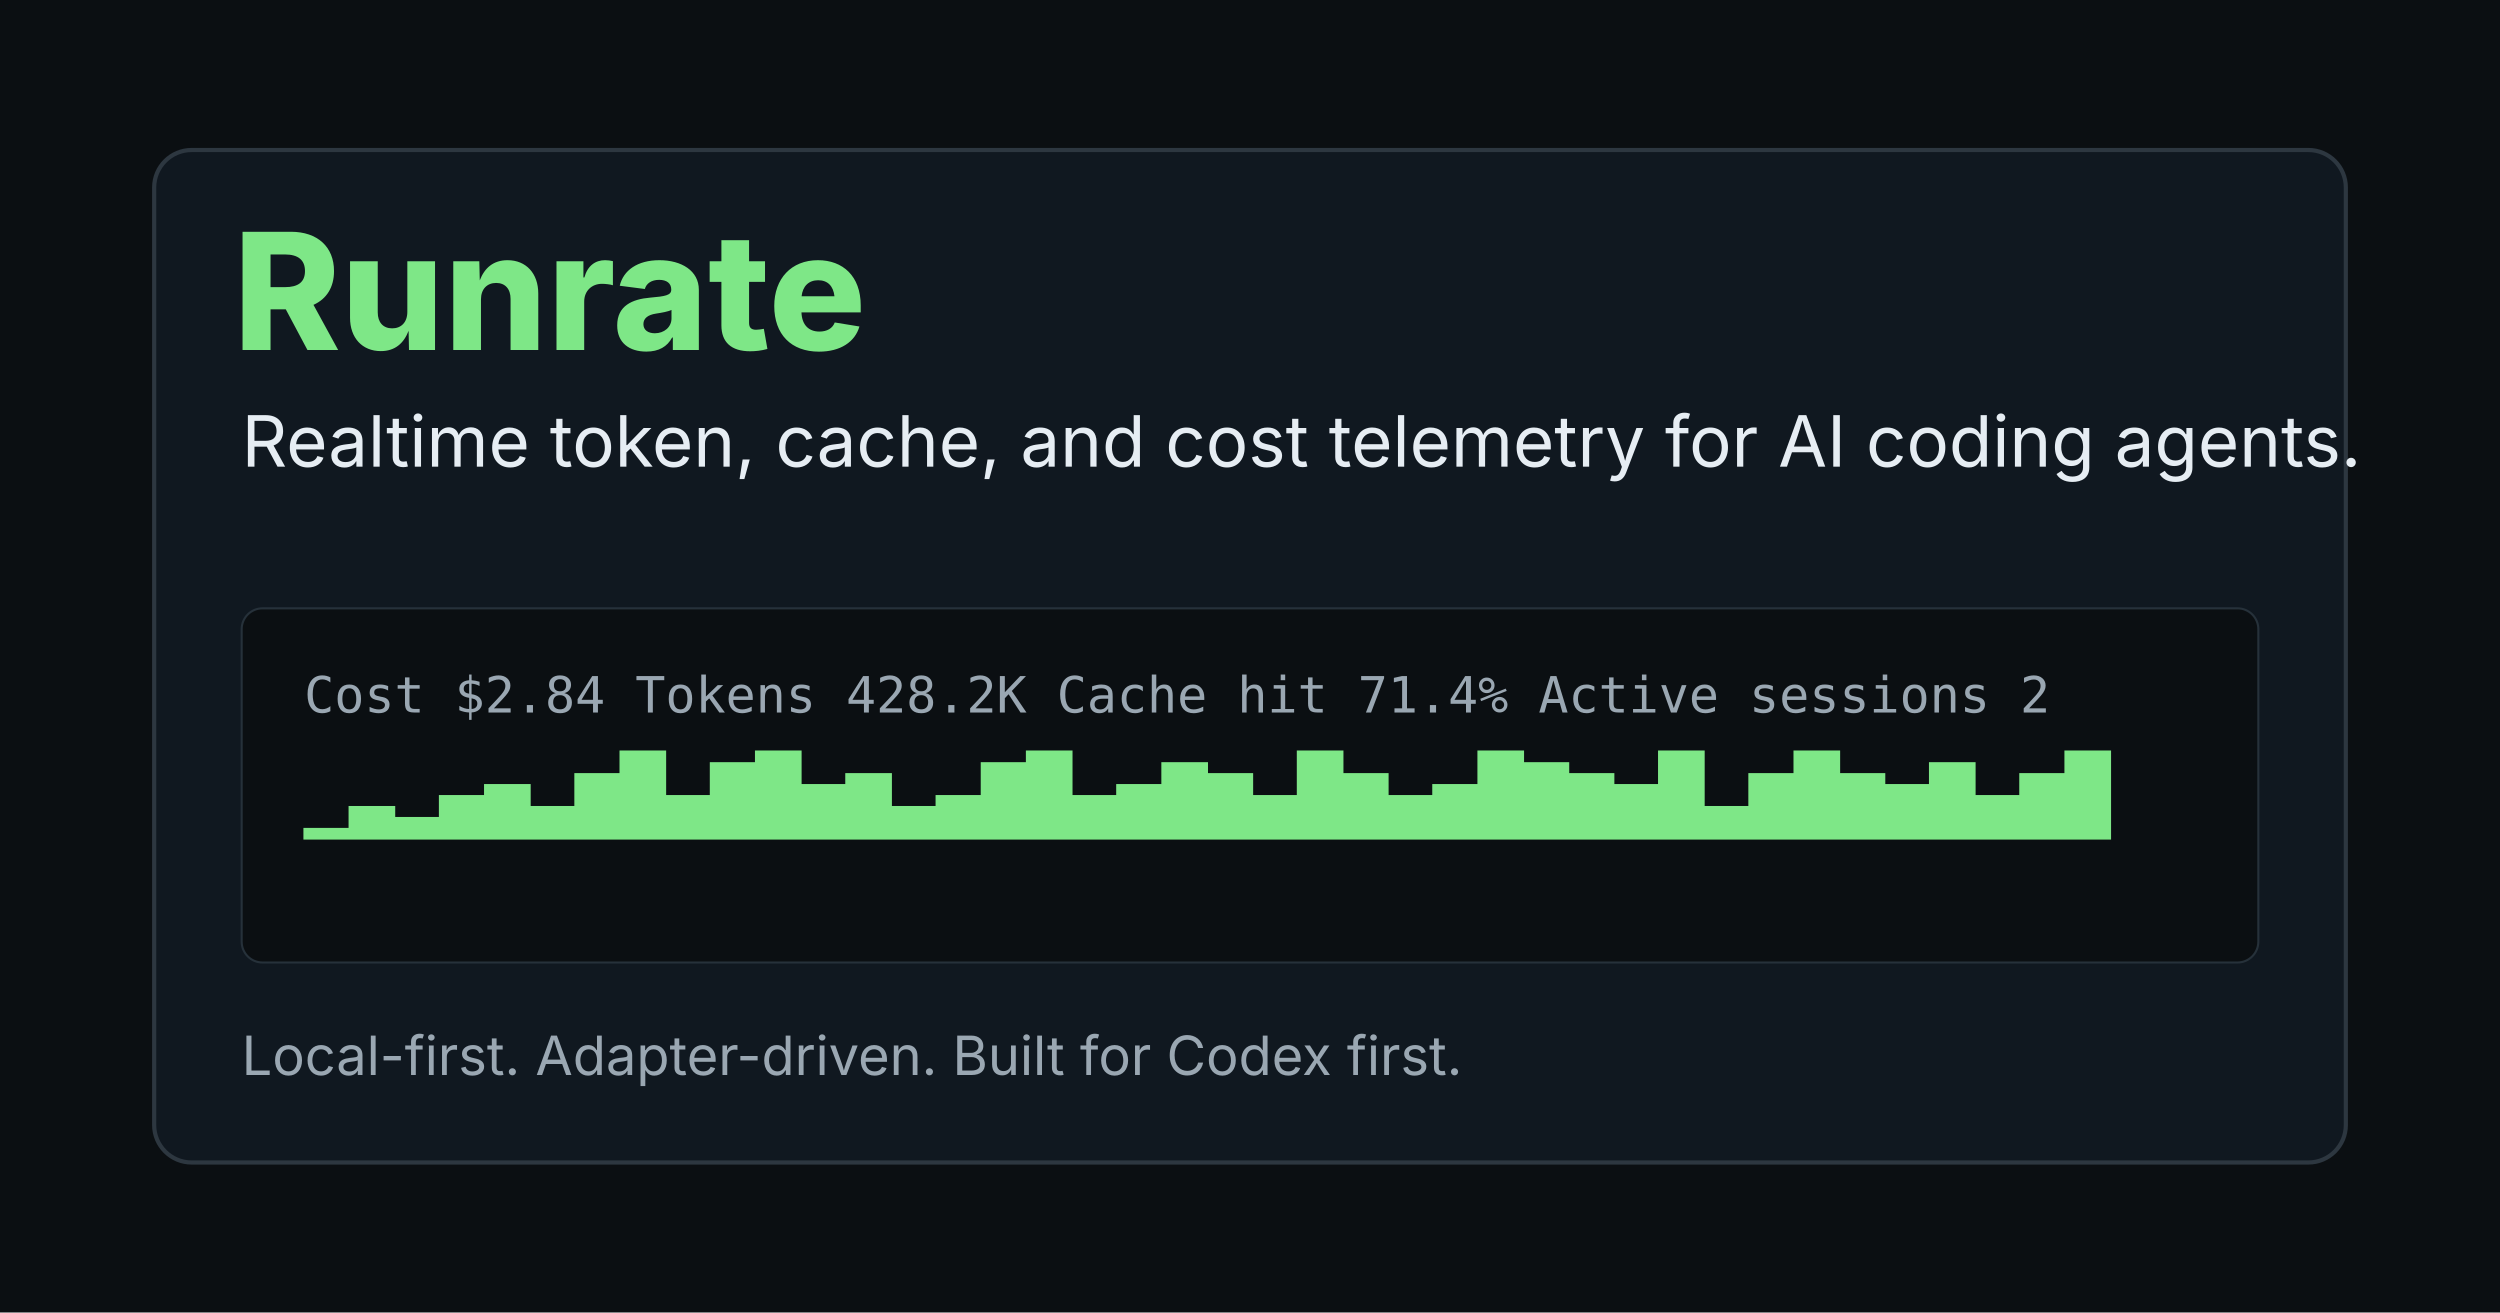
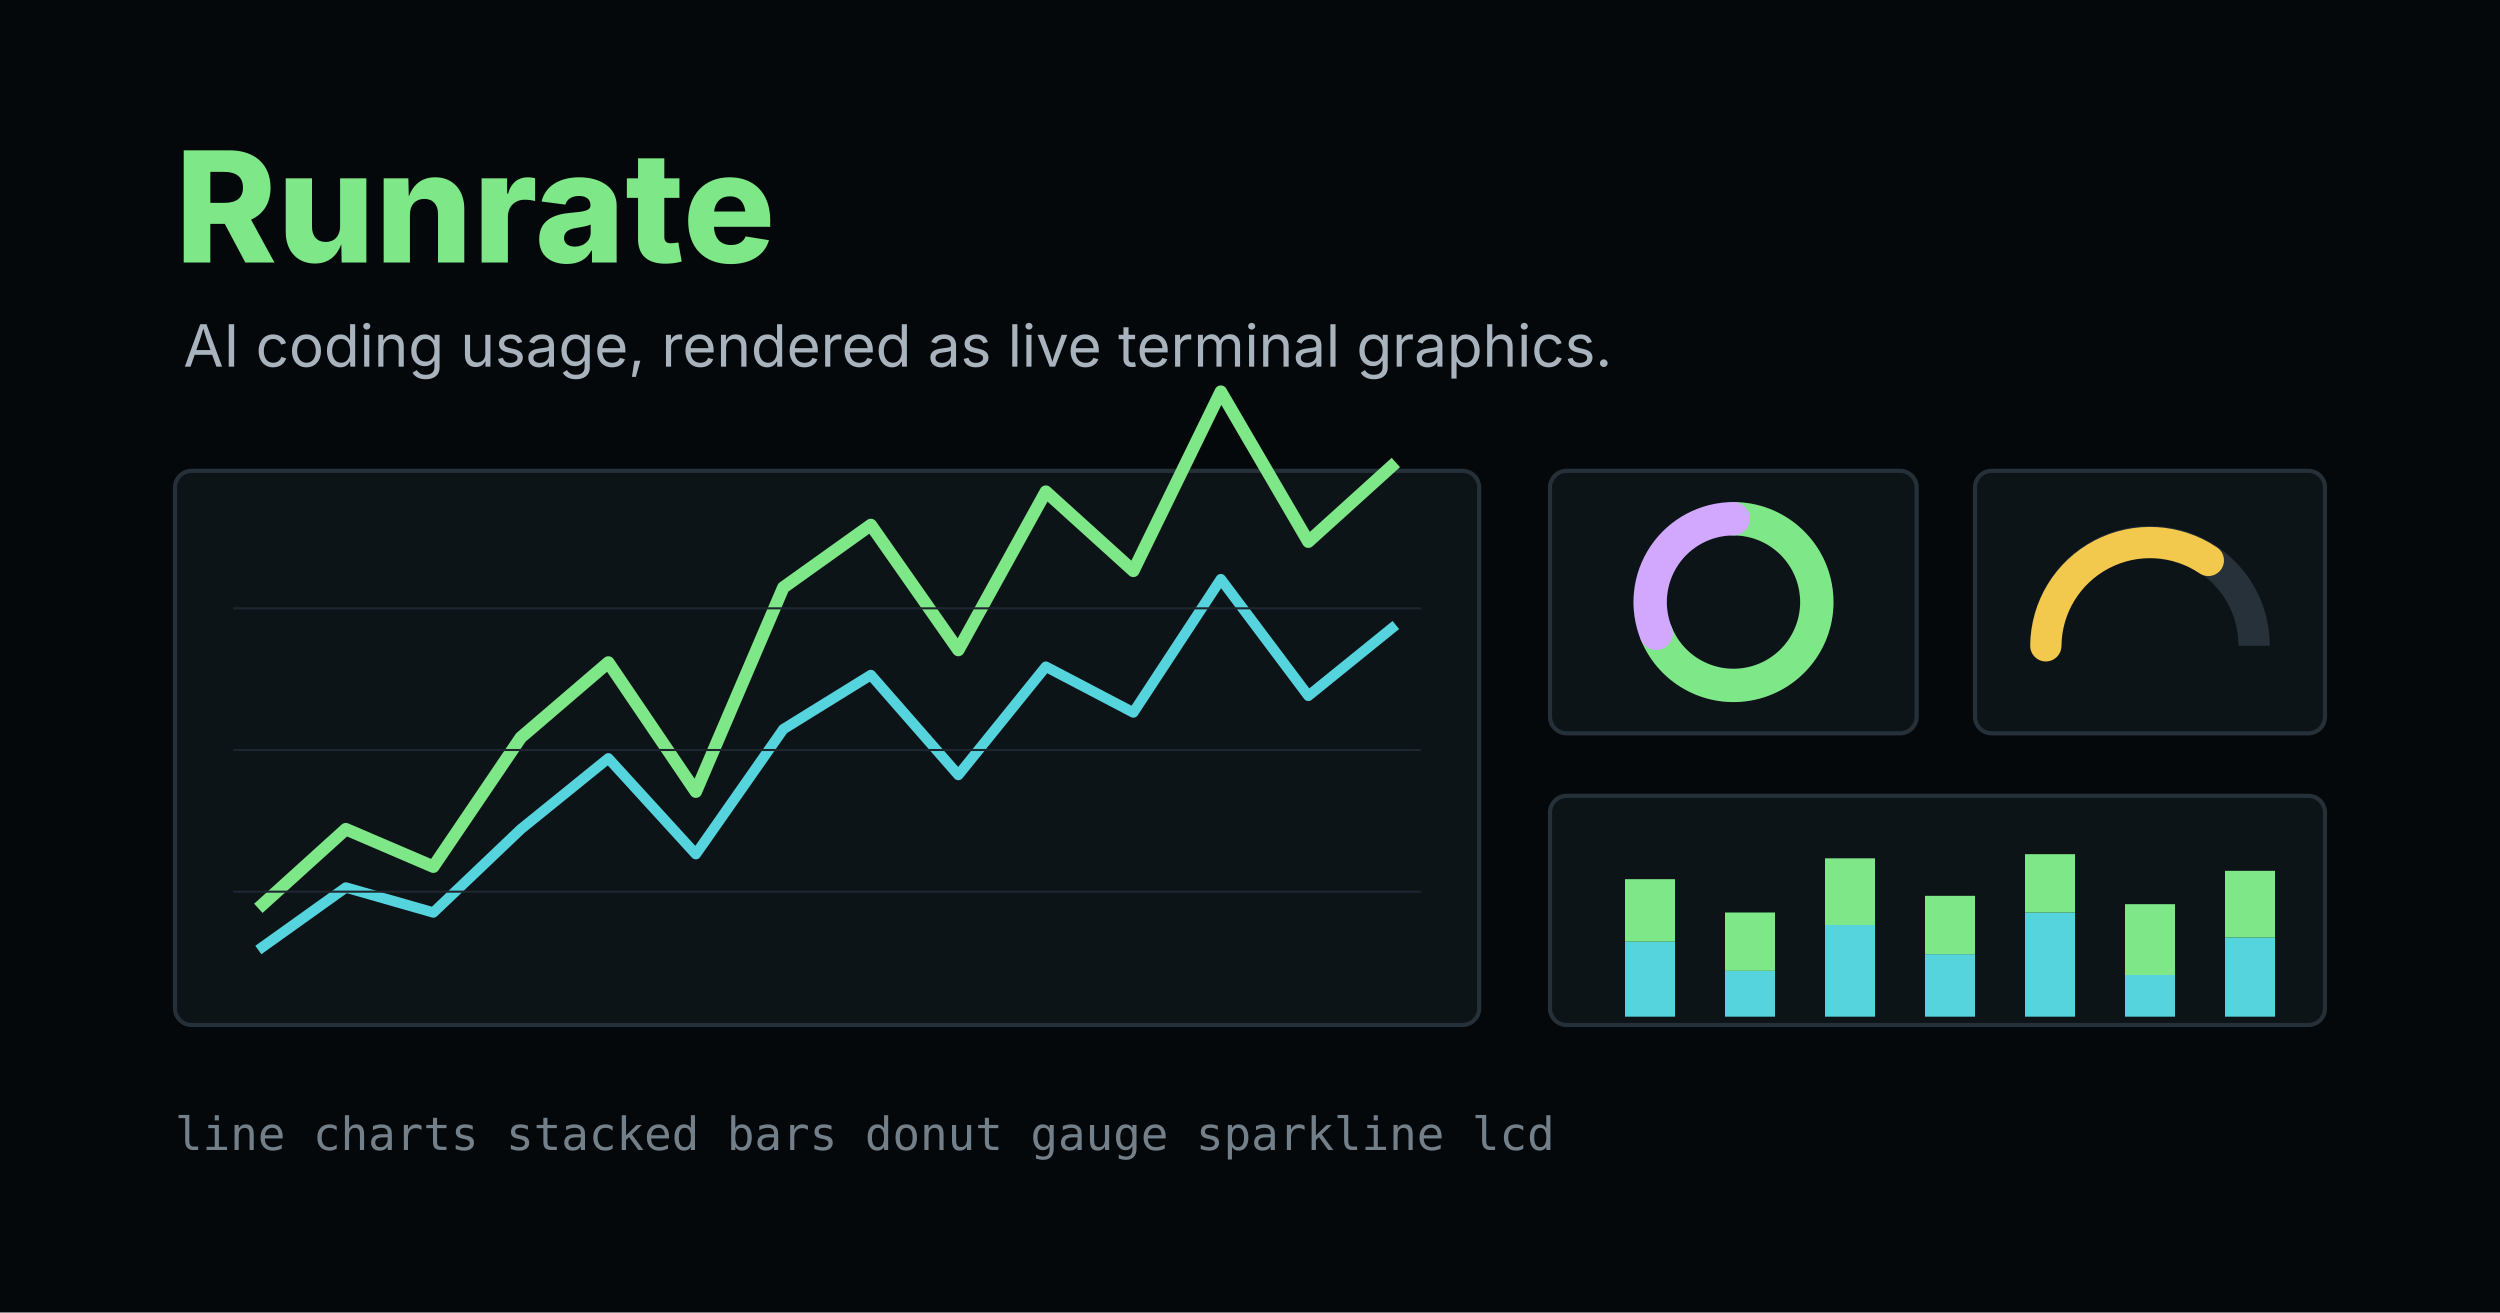
<svg xmlns="http://www.w3.org/2000/svg" width="1200" height="630" viewBox="0 0 1200 630" fill="none">
-   <rect width="1200" height="630" fill="#0B0F12" />
-   <rect x="74" y="72" width="1052" height="486" rx="18" fill="#101820" stroke="#2D3740" stroke-width="2" />
-   <text x="112" y="168" fill="#7EE787" font-family="Inter, Arial, sans-serif" font-size="78" font-weight="800">Runrate</text>
-   <text x="116" y="224" fill="#E6EDF3" font-family="Inter, Arial, sans-serif" font-size="34">Realtime token, cache, and cost telemetry for AI coding agents.</text>
-   <g font-family="Menlo, Consolas, monospace">
-     <rect x="116" y="292" width="968" height="170" rx="10" fill="#0B0F12" stroke="#26313A" />
-     <text x="146" y="342" fill="#9AA7B2" font-size="24">Cost $2.84   Tokens 428.2K   Cache hit 71.4%   Active sessions 2</text>
-     <text x="146" y="394" fill="#7EE787" font-size="36">▁▃▂▄▅▃▆█▄▇█▅▆▃▄▇█▄▅▇▆▄█▆▄▅█▇▆▅█▃▆█▆▅▇▄▆█</text>
+   <rect width="1200" height="630" fill="#05080A" />
+   <text x="84" y="126" fill="#7EE787" font-family="Inter, Arial, sans-serif" font-size="74" font-weight="800">Runrate</text>
+   <text x="88" y="176" fill="#A8B3BD" font-family="Inter, Arial, sans-serif" font-size="28">AI coding usage, rendered as live terminal graphics.</text>
+   <rect x="84" y="226" width="626" height="266" rx="8" fill="#0D1418" stroke="#253039" stroke-width="2" />
+   <polyline points="124,436 166,398 208,416 250,354 292,318 334,380 376,282 418,252 460,312 502,236 544,274 586,188 628,260 670,222" stroke="#7EE787" stroke-width="6" fill="none" stroke-linejoin="round" />
+   <polyline points="124,456 166,426 208,438 250,398 292,364 334,410 376,350 418,324 460,372 502,320 544,342 586,278 628,334 670,300" stroke="#56D4DD" stroke-width="5" fill="none" stroke-linejoin="round" />
+   <g stroke="#1D2730">
+     <line x1="112" y1="292" x2="682" y2="292" />
+     <line x1="112" y1="360" x2="682" y2="360" />
+     <line x1="112" y1="428" x2="682" y2="428" />
  </g>
-   <text x="116" y="516" fill="#9AA7B2" font-family="Inter, Arial, sans-serif" font-size="26">Local-first. Adapter-driven. Built for Codex first.</text>
+   <rect x="744" y="226" width="176" height="126" rx="8" fill="#0D1418" stroke="#253039" stroke-width="2" />
+   <circle cx="832" cy="289" r="40" stroke="#26313A" stroke-width="16" />
+   <path d="M832 249a40 40 0 1 1-37 55" stroke="#7EE787" stroke-width="16" stroke-linecap="round" />
+   <path d="M795 304a40 40 0 0 1 37-55" stroke="#D2A8FF" stroke-width="16" stroke-linecap="round" />
+   <rect x="948" y="226" width="168" height="126" rx="8" fill="#0D1418" stroke="#253039" stroke-width="2" />
+   <path d="M982 310a50 50 0 1 1 100 0" stroke="#26313A" stroke-width="15" fill="none" />
+   <path d="M982 310a50 50 0 0 1 78-41" stroke="#F2C94C" stroke-width="15" fill="none" stroke-linecap="round" />
+   <rect x="744" y="382" width="372" height="110" rx="8" fill="#0D1418" stroke="#253039" stroke-width="2" />
+   <g transform="translate(780 410)">
+     <rect x="0" y="42" width="24" height="36" fill="#56D4DD" />
+     <rect x="0" y="12" width="24" height="30" fill="#7EE787" />
+     <rect x="48" y="56" width="24" height="22" fill="#56D4DD" />
+     <rect x="48" y="28" width="24" height="28" fill="#7EE787" />
+     <rect x="96" y="34" width="24" height="44" fill="#56D4DD" />
+     <rect x="96" y="2" width="24" height="32" fill="#7EE787" />
+     <rect x="144" y="48" width="24" height="30" fill="#56D4DD" />
+     <rect x="144" y="20" width="24" height="28" fill="#7EE787" />
+     <rect x="192" y="28" width="24" height="50" fill="#56D4DD" />
+     <rect x="192" y="0" width="24" height="28" fill="#7EE787" />
+     <rect x="240" y="58" width="24" height="20" fill="#56D4DD" />
+     <rect x="240" y="24" width="24" height="34" fill="#7EE787" />
+     <rect x="288" y="40" width="24" height="38" fill="#56D4DD" />
+     <rect x="288" y="8" width="24" height="32" fill="#7EE787" />
+   </g>
+   <text x="84" y="552" fill="#73808A" font-family="Menlo, Consolas, monospace" font-size="22">line charts  stacked bars  donut  gauge  sparkline  lcd</text>
</svg>
